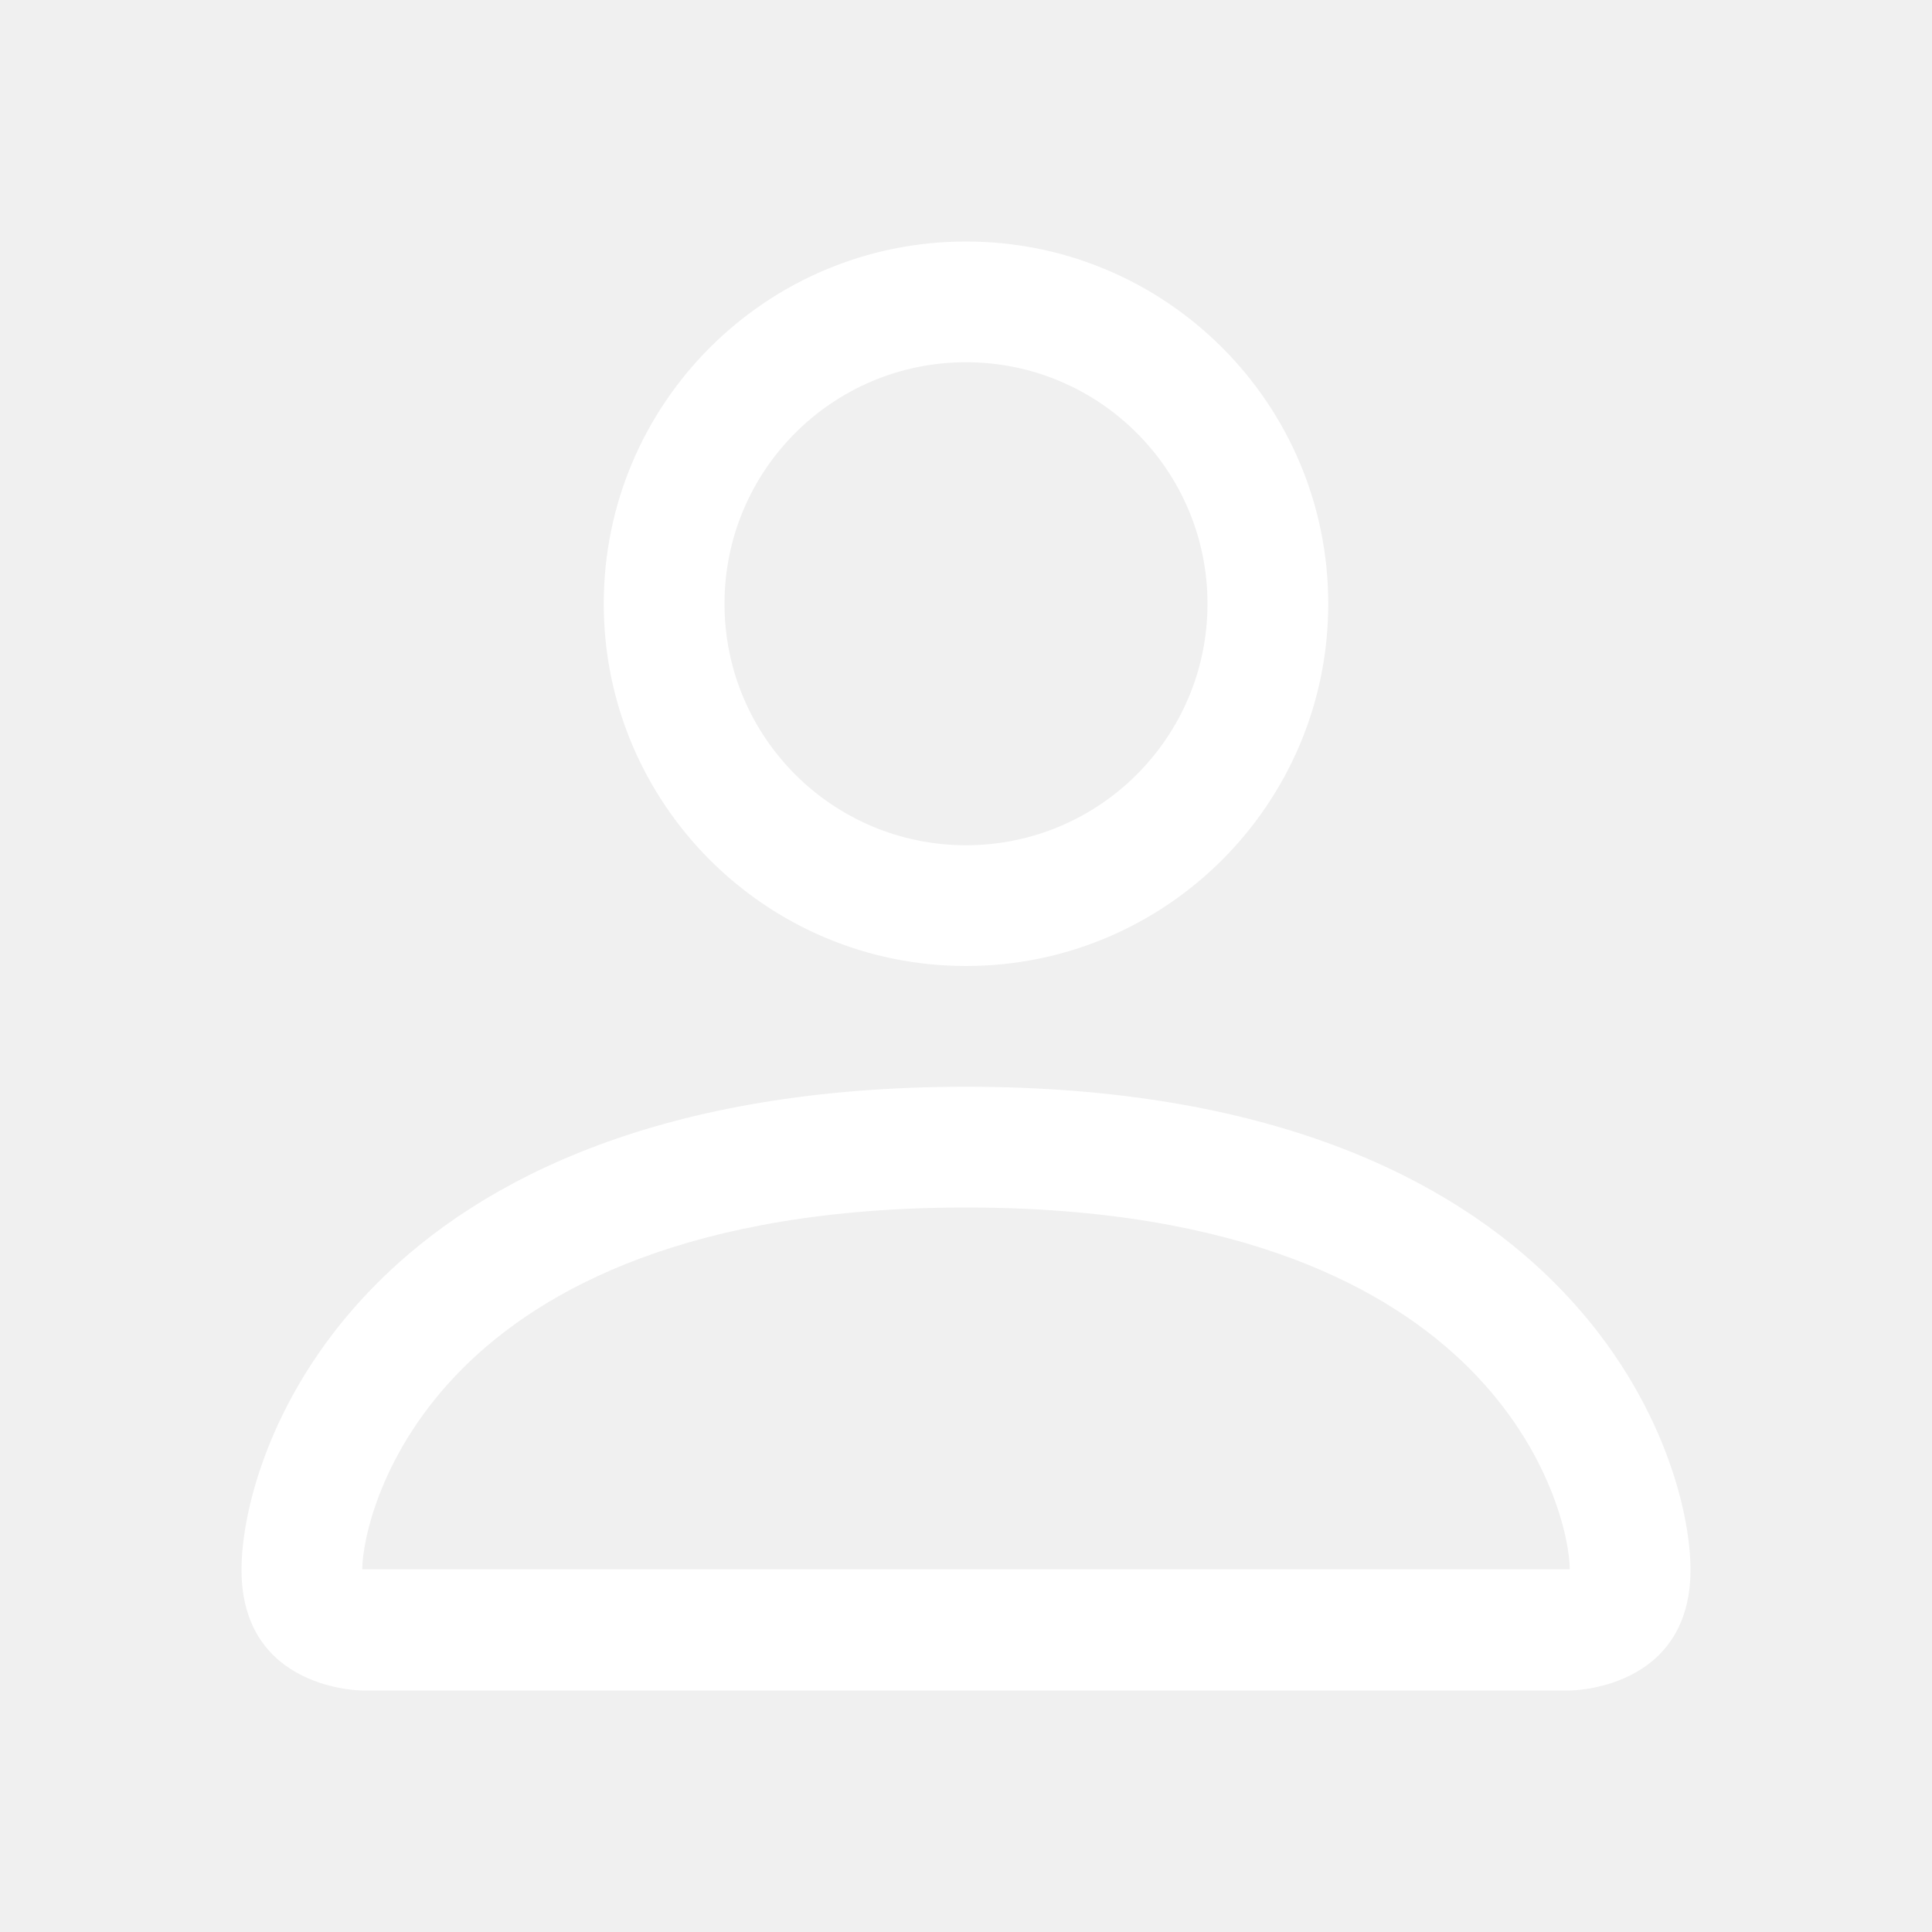
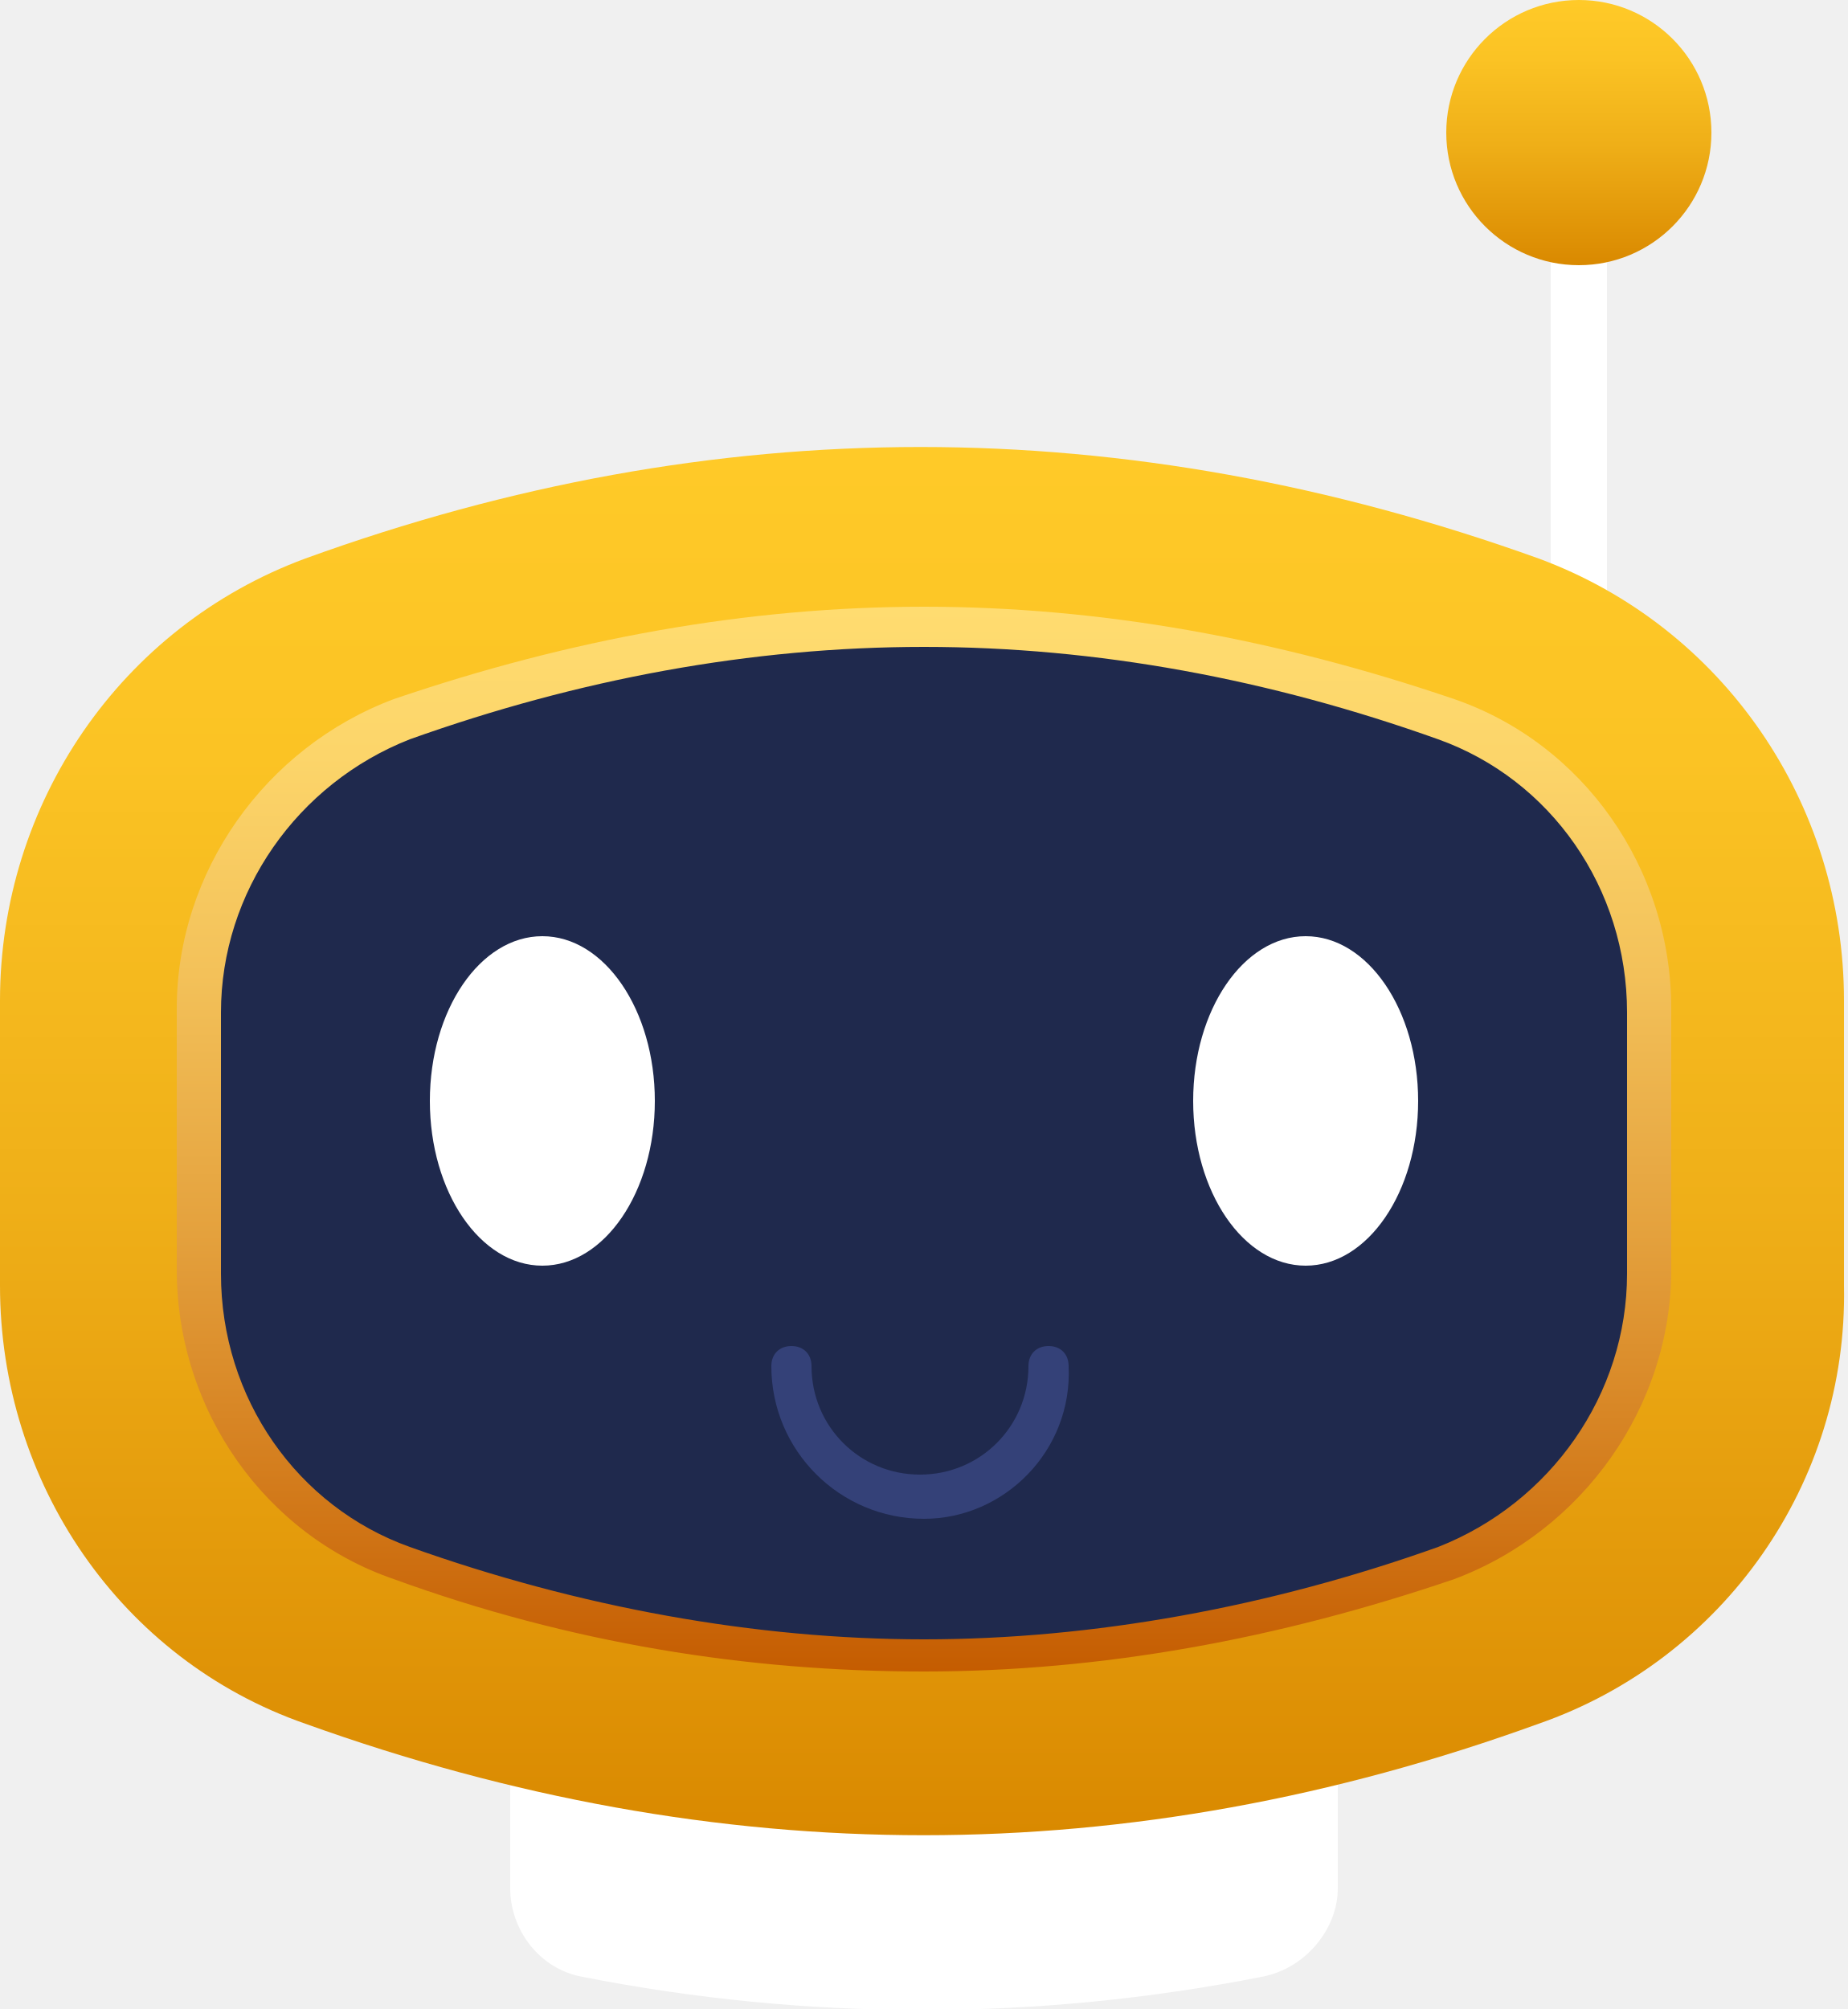
- <svg xmlns="http://www.w3.org/2000/svg" width="16" height="16" fill="#fff" class="bi bi-person" viewBox="0 0 16 16">
-   <path d="M8 8a3 3 0 1 0 0-6 3 3 0 0 0 0 6Zm2-3a2 2 0 1 1-4 0 2 2 0 0 1 4 0Zm4 8c0 1-1 1-1 1H3s-1 0-1-1 1-4 6-4 6 3 6 4Zm-1-.004c-.001-.246-.154-.986-.832-1.664C11.516 10.68 10.289 10 8 10c-2.29 0-3.516.68-4.168 1.332-.678.678-.83 1.418-.832 1.664h10Z" />
+ <svg xmlns="http://www.w3.org/2000/svg" version="1.1" id="Layer_1" x="0px" y="0px" width="46px" height="50px" viewBox="0 0 46 50" style="enable-background:new 0 0 46 50;" xml:space="preserve">
+   <style type="text/css">
+ 	.st0{fill:#FFFFFF;}
+ 	.st1{fill:url(#SVGID_1_);}
+ 	.st2{fill:url(#SVGID_2_);}
+ 	.st3{fill:#1F294D;}
+ 	.st4{fill:url(#SVGID_3_);}
+ 	.st5{fill:#344178;}
+ </style>
+   <g>
+     <path class="st0" d="M31.4,49.2c-5.6,1.1-11.3,1.1-16.9,0c-1.1-0.2-1.8-1.2-1.8-2.2v-4.3h20.6v4.3C33.3,48,32.5,49,31.4,49.2z" />
+     <path class="st0" d="M39.3,17c-0.4,0-0.7-0.2-0.7-0.5V5.8c0-0.3,0.3-0.5,0.7-0.5S40,5.6,40,5.8v10.7C40,16.8,39.7,17,39.3,17z" />
+     <linearGradient id="SVGID_1_" gradientUnits="userSpaceOnUse" x1="39.322" y1="0" x2="39.322" y2="6.579">
+       <stop offset="0" style="stop-color:#FFCA28" />
+       <stop offset="0.222" style="stop-color:#FBC324" />
+       <stop offset="0.546" style="stop-color:#EFAF18" />
+       <stop offset="0.932" style="stop-color:#DD8F04" />
+       <stop offset="1" style="stop-color:#D98900" />
+     </linearGradient>
+     <circle class="st1" cx="39.3" cy="3.3" r="3.3" />
+     <g>
+       <linearGradient id="SVGID_2_" gradientUnits="userSpaceOnUse" x1="22.976" y1="11.146" x2="22.976" y2="45.687">
+         <stop offset="0" style="stop-color:#FFCA28" />
+         <stop offset="0.222" style="stop-color:#FBC324" />
+         <stop offset="0.546" style="stop-color:#EFAF18" />
+         <stop offset="0.932" style="stop-color:#DD8F04" />
+         <stop offset="1" style="stop-color:#D98900" />
+       </linearGradient>
+       <path class="st2" d="M38.3,42.9c-10.2,3.7-20.4,3.7-30.7,0C3,41.3,0,36.9,0,32v-7.1c0-4.9,3-9.3,7.6-11c10.2-3.7,20.4-3.7,30.7,0    c4.6,1.7,7.6,6.1,7.6,11V32C46,36.9,42.9,41.3,38.3,42.9z" />
+       <path class="st3" d="M35.9,17.6c-4.3-1.5-8.6-2.3-13-2.3c-4.3,0-8.7,0.8-13,2.3c-3.2,1.1-5.3,4.2-5.3,7.6v6.4    c0,3.4,2.1,6.5,5.3,7.6c8.6,3.1,17.3,3.1,25.9,0c3.2-1.1,5.3-4.2,5.3-7.6v-6.4C41.2,21.8,39.1,18.8,35.9,17.6z" />
+       <linearGradient id="SVGID_3_" gradientUnits="userSpaceOnUse" x1="22.976" y1="15.097" x2="22.976" y2="41.736">
+         <stop offset="0" style="stop-color:#FFDC70" />
+         <stop offset="0.139" style="stop-color:#FCD56A" />
+         <stop offset="0.343" style="stop-color:#F3C159" />
+         <stop offset="0.587" style="stop-color:#E4A13D" />
+         <stop offset="0.86" style="stop-color:#D07516" />
+         <stop offset="1" style="stop-color:#C45B00" />
+       </linearGradient>
+       <path class="st4" d="M23,16.1c4.3,0,8.6,0.8,12.8,2.3c2.8,1,4.7,3.7,4.7,6.8v6.5c0,3-1.9,5.7-4.7,6.8c-4.2,1.5-8.6,2.3-12.8,2.3    s-8.6-0.8-12.8-2.3c-2.8-1-4.7-3.7-4.7-6.8v-6.5c0-3,1.9-5.7,4.7-6.8C14.4,16.9,18.7,16.1,23,16.1 M23,15.1    c-4.4,0-8.8,0.8-13.2,2.3c-3.2,1.2-5.4,4.3-5.4,7.7v6.5c0,3.5,2.2,6.6,5.4,7.7c4.4,1.6,8.8,2.3,13.2,2.3s8.8-0.8,13.2-2.3    c3.2-1.2,5.4-4.3,5.4-7.7v-6.5c0-3.5-2.2-6.6-5.4-7.7C31.8,15.9,27.4,15.1,23,15.1L23,15.1z" />
+     </g>
+     <g>
+       <g>
+         <ellipse class="st0" cx="13.5" cy="27.4" rx="2.8" ry="4.1" />
+         <ellipse class="st0" cx="32.5" cy="27.4" rx="2.8" ry="4.1" />
+       </g>
+     </g>
+     <g>
+       <g>
+         <path class="st5" d="M23,37.8c-2.1,0-3.8-1.7-3.8-3.8c0-0.3,0.2-0.5,0.5-0.5c0.3,0,0.5,0.2,0.5,0.5c0,1.5,1.2,2.7,2.7,2.7     s2.7-1.2,2.7-2.7c0-0.3,0.2-0.5,0.5-0.5c0.3,0,0.5,0.2,0.5,0.5C26.7,36.1,25,37.8,23,37.8z" />
+       </g>
+     </g>
+   </g>
</svg>
